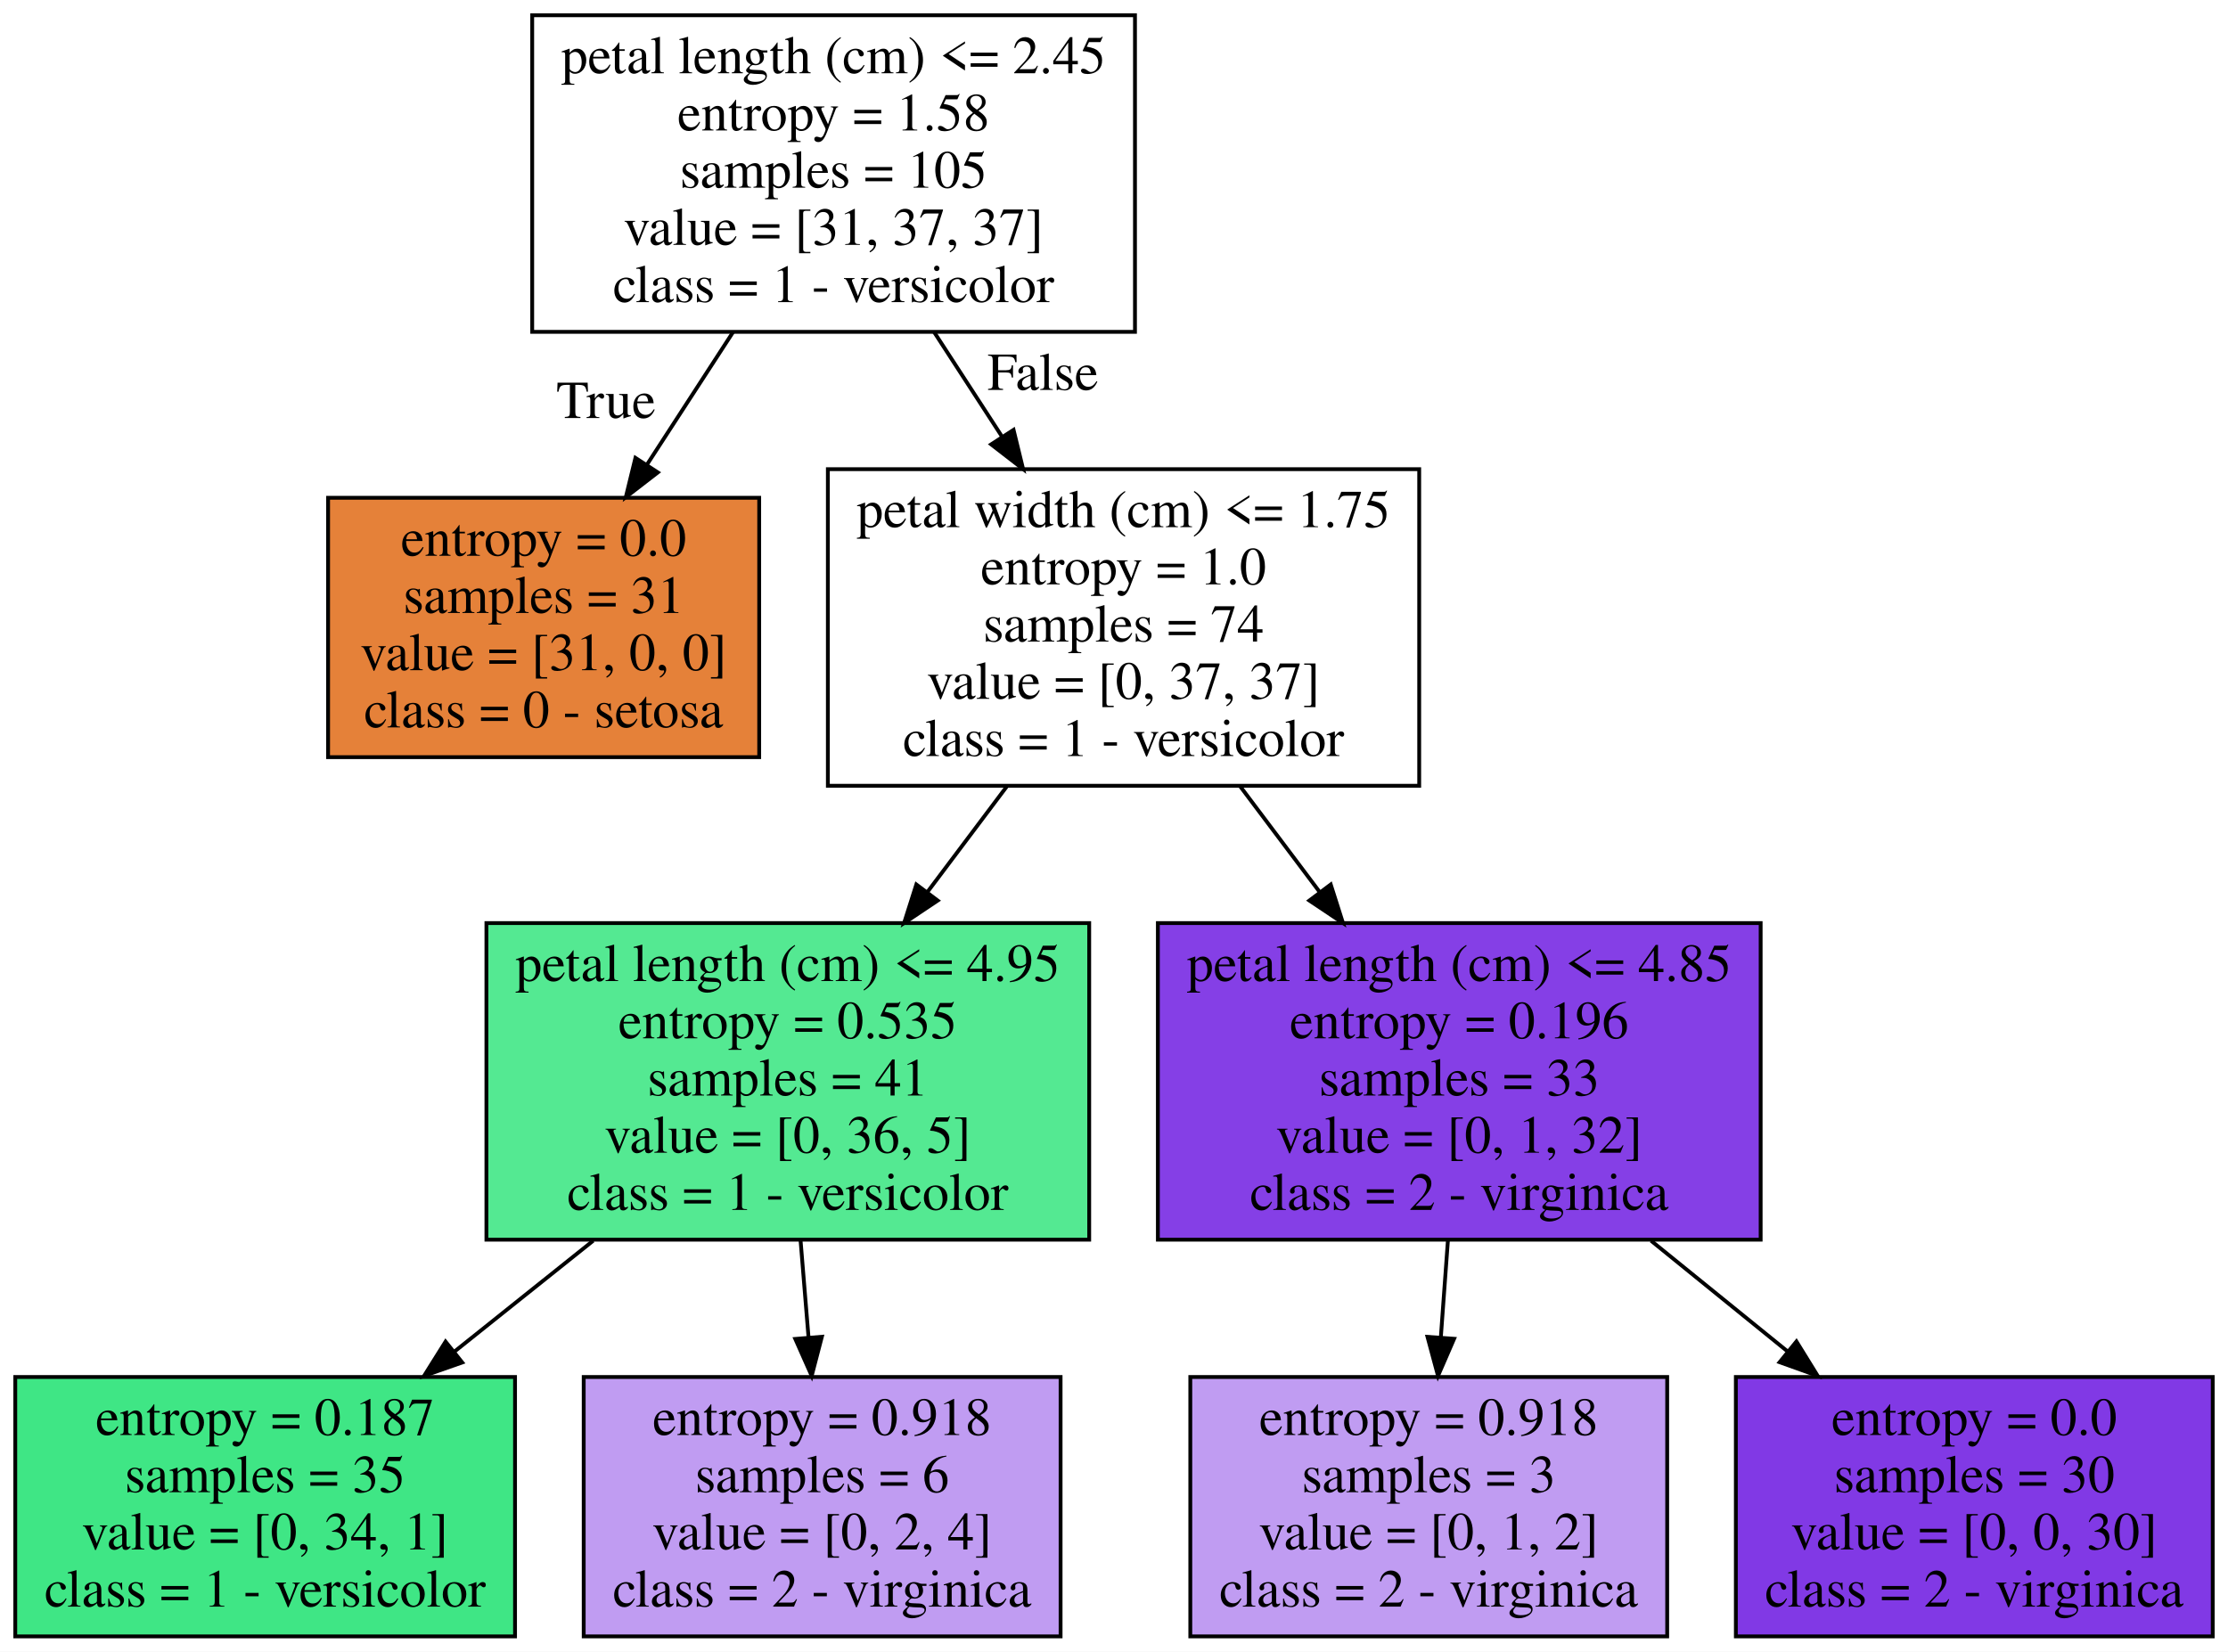
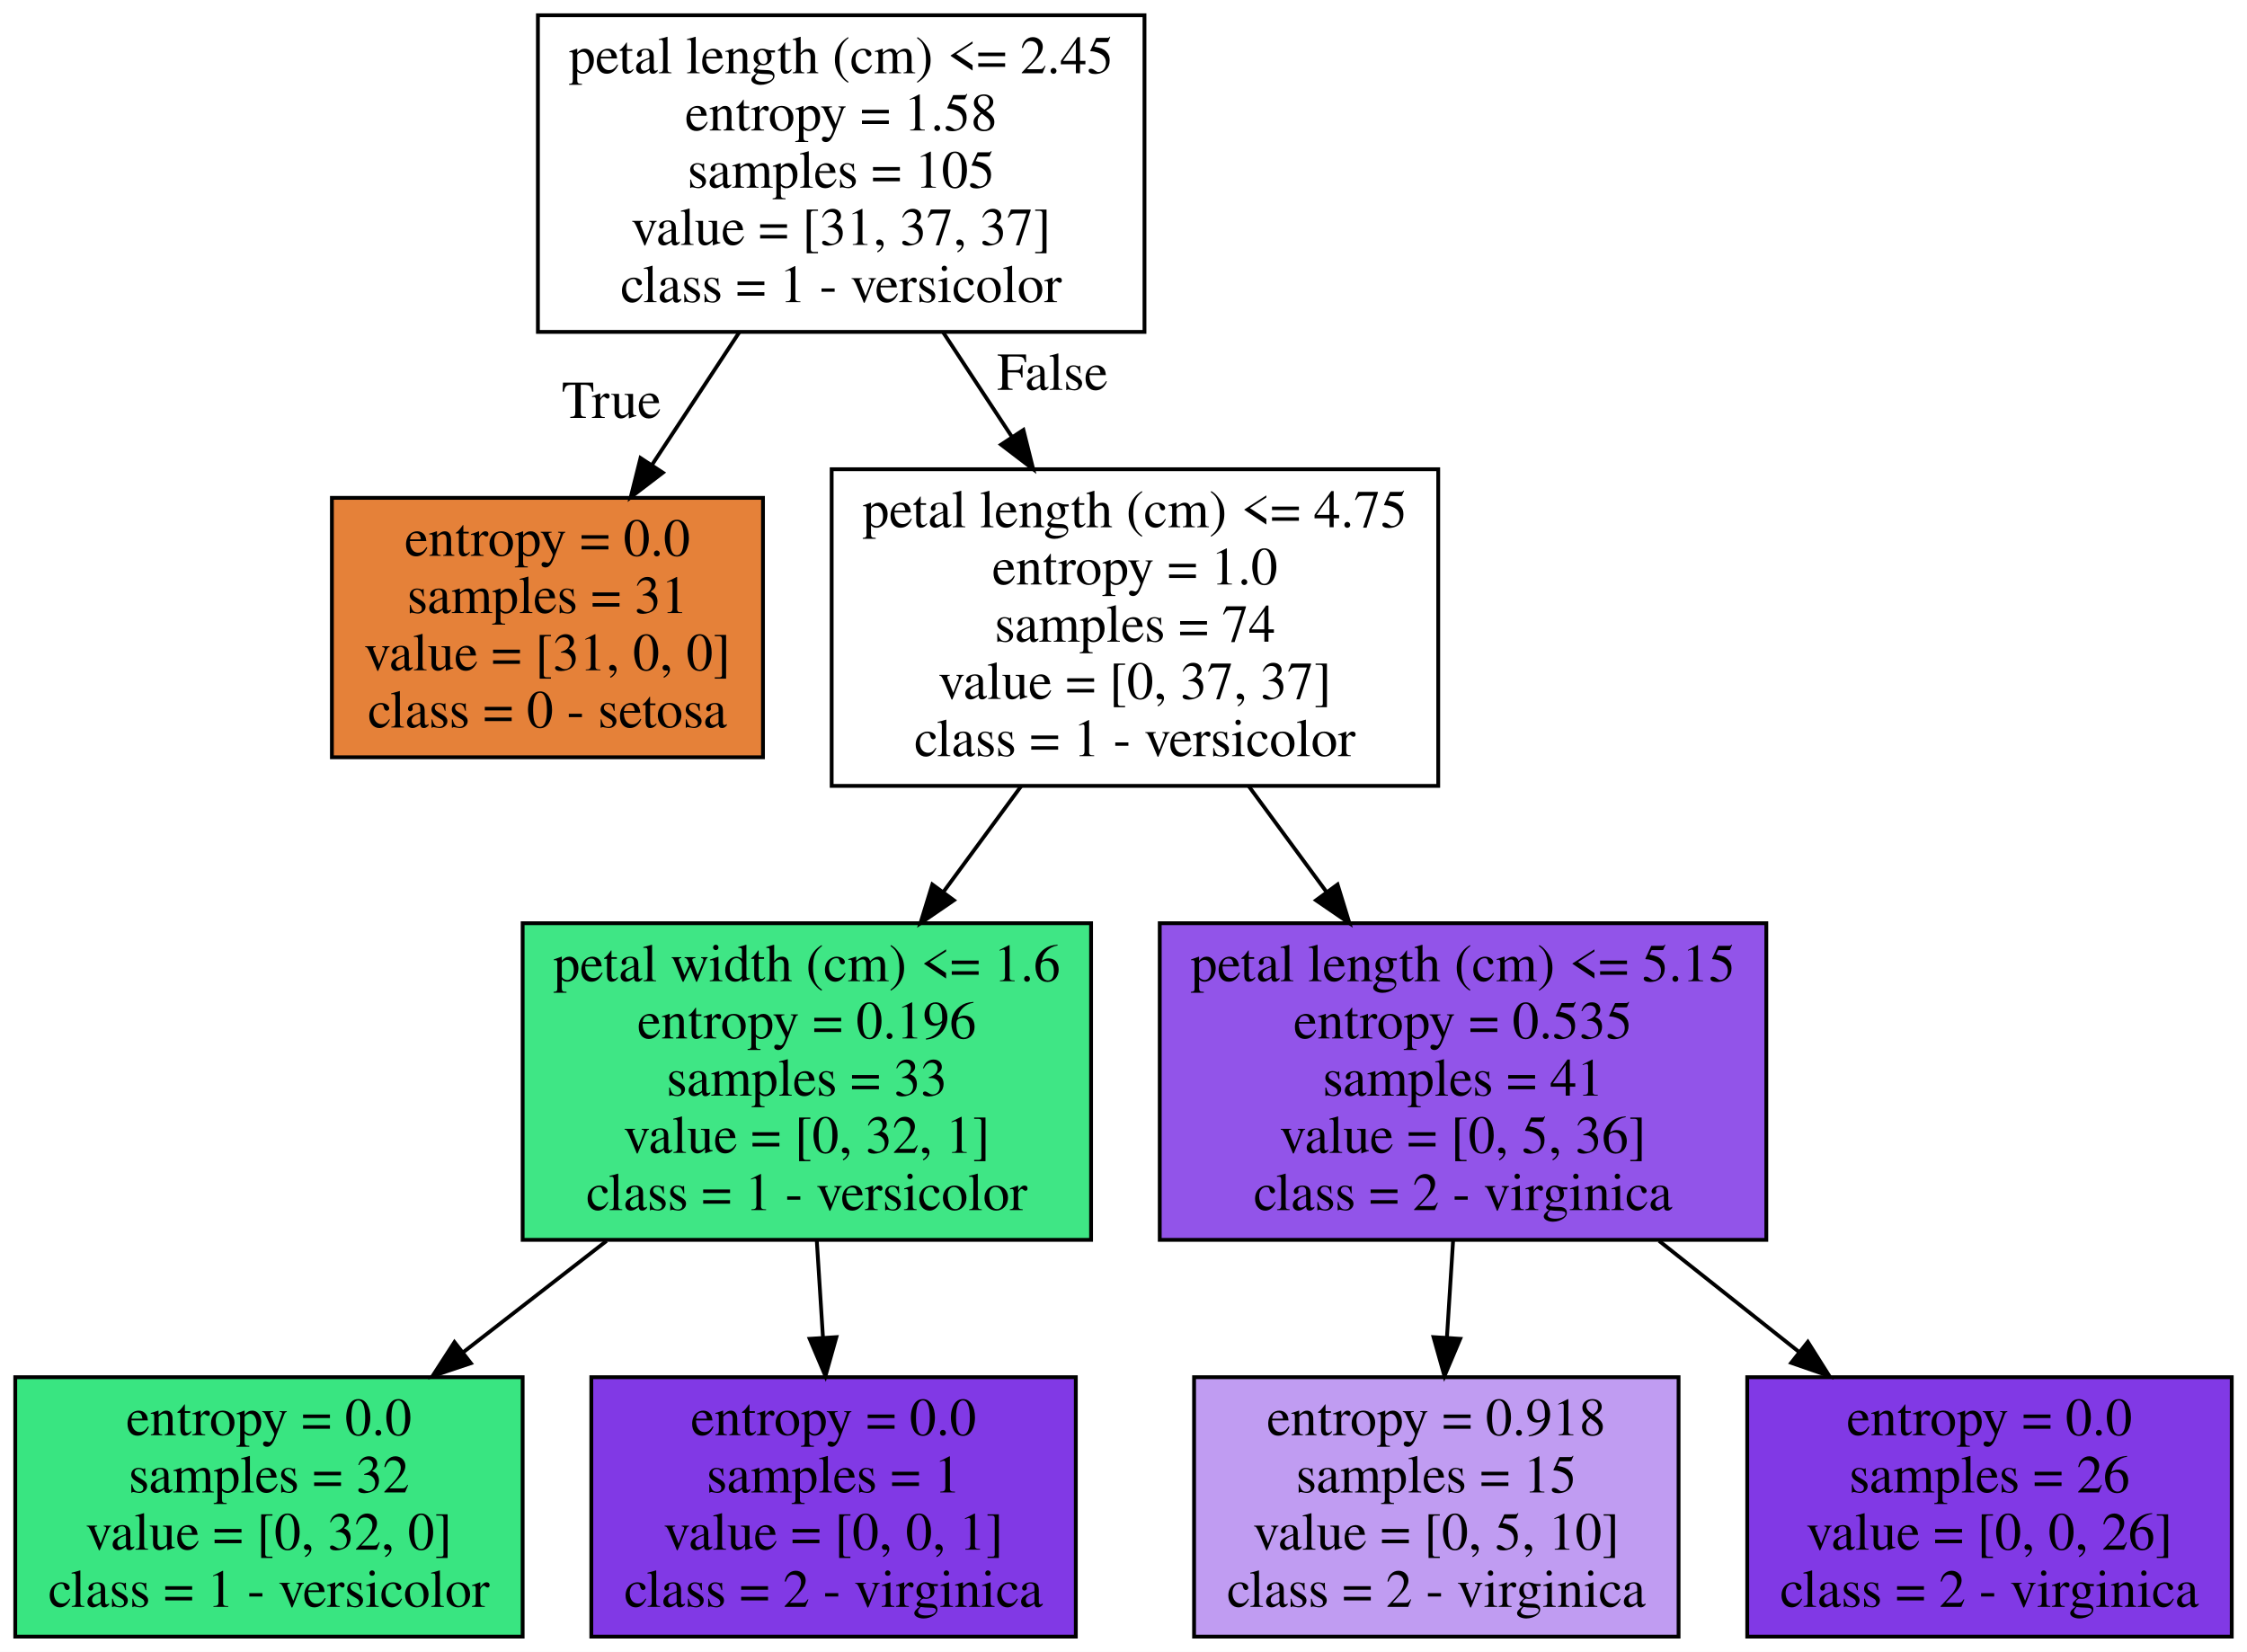
- <svg xmlns="http://www.w3.org/2000/svg" height="433pt" viewBox="0.00 0.00 584.00 433.00" width="584pt">
-   <g class="graph" id="graph0" transform="scale(1 1) rotate(0) translate(4 429)">
-     <polygon fill="white" points="-4,4 -4,-429 580,-429 580,4 -4,4" stroke="transparent" />
-     <g class="node" id="node1">
-       <polygon fill="#ffffff" points="293.5,-425 135.5,-425 135.5,-342 293.5,-342 293.5,-425" stroke="black" />
-       <text font-family="Times,serif" font-size="14.00" text-anchor="middle" x="214.5" y="-409.8">petal length (cm) &lt;= 2.45</text>
-       <text font-family="Times,serif" font-size="14.00" text-anchor="middle" x="214.5" y="-394.8">entropy = 1.58</text>
-       <text font-family="Times,serif" font-size="14.00" text-anchor="middle" x="214.5" y="-379.8">samples = 105</text>
-       <text font-family="Times,serif" font-size="14.00" text-anchor="middle" x="214.5" y="-364.8">value = [31, 37, 37]</text>
-       <text font-family="Times,serif" font-size="14.00" text-anchor="middle" x="214.5" y="-349.8">class = 1 - versicolor</text>
+ <svg xmlns="http://www.w3.org/2000/svg" width="589pt" height="433pt" viewBox="0.00 0.00 589.00 433.00">
+   <g id="graph0" class="graph" transform="scale(1 1) rotate(0) translate(4 429)">
+     <polygon fill="white" stroke="transparent" points="-4,4 -4,-429 585,-429 585,4 -4,4" />
+     <g id="node1" class="node">
+       <polygon fill="#ffffff" stroke="black" points="296,-425 137,-425 137,-342 296,-342 296,-425" />
+       <text text-anchor="middle" x="216.5" y="-409.8" font-family="Times,serif" font-size="14.00">petal length (cm) &lt;= 2.45</text>
+       <text text-anchor="middle" x="216.5" y="-394.8" font-family="Times,serif" font-size="14.00">entropy = 1.58</text>
+       <text text-anchor="middle" x="216.5" y="-379.8" font-family="Times,serif" font-size="14.00">samples = 105</text>
+       <text text-anchor="middle" x="216.5" y="-364.8" font-family="Times,serif" font-size="14.00">value = [31, 37, 37]</text>
+       <text text-anchor="middle" x="216.5" y="-349.8" font-family="Times,serif" font-size="14.00">class = 1 - versicolor</text>
    </g>
-     <g class="node" id="node2">
-       <polygon fill="#e58139" points="195,-298.5 82,-298.5 82,-230.5 195,-230.5 195,-298.5" stroke="black" />
-       <text font-family="Times,serif" font-size="14.00" text-anchor="middle" x="138.5" y="-283.3">entropy = 0.0</text>
-       <text font-family="Times,serif" font-size="14.00" text-anchor="middle" x="138.5" y="-268.3">samples = 31</text>
-       <text font-family="Times,serif" font-size="14.00" text-anchor="middle" x="138.5" y="-253.3">value = [31, 0, 0]</text>
-       <text font-family="Times,serif" font-size="14.00" text-anchor="middle" x="138.5" y="-238.3">class = 0 - setosa</text>
+     <g id="node2" class="node">
+       <polygon fill="#e58139" stroke="black" points="196,-298.5 83,-298.5 83,-230.5 196,-230.5 196,-298.5" />
+       <text text-anchor="middle" x="139.5" y="-283.3" font-family="Times,serif" font-size="14.00">entropy = 0.0</text>
+       <text text-anchor="middle" x="139.5" y="-268.3" font-family="Times,serif" font-size="14.00">samples = 31</text>
+       <text text-anchor="middle" x="139.5" y="-253.3" font-family="Times,serif" font-size="14.00">value = [31, 0, 0]</text>
+       <text text-anchor="middle" x="139.5" y="-238.3" font-family="Times,serif" font-size="14.00">class = 0 - setosa</text>
    </g>
-     <g class="edge" id="edge1">
-       <path d="M188.13,-341.91C180.82,-330.65 172.87,-318.42 165.53,-307.11" fill="none" stroke="black" />
-       <polygon fill="black" points="168.43,-305.15 160.04,-298.67 162.56,-308.96 168.43,-305.15" stroke="black" />
-       <text font-family="Times,serif" font-size="14.00" text-anchor="middle" x="154.85" y="-319.42">True</text>
+     <g id="edge1" class="edge">
+       <path fill="none" stroke="black" d="M189.79,-341.91C182.38,-330.65 174.33,-318.42 166.88,-307.11" />
+       <polygon fill="black" stroke="black" points="169.75,-305.1 161.33,-298.67 163.9,-308.94 169.75,-305.1" />
+       <text text-anchor="middle" x="156.28" y="-319.45" font-family="Times,serif" font-size="14.00">True</text>
    </g>
-     <g class="node" id="node3">
-       <polygon fill="#ffffff" points="368,-306 213,-306 213,-223 368,-223 368,-306" stroke="black" />
-       <text font-family="Times,serif" font-size="14.00" text-anchor="middle" x="290.5" y="-290.8">petal width (cm) &lt;= 1.75</text>
-       <text font-family="Times,serif" font-size="14.00" text-anchor="middle" x="290.5" y="-275.8">entropy = 1.0</text>
-       <text font-family="Times,serif" font-size="14.00" text-anchor="middle" x="290.5" y="-260.8">samples = 74</text>
-       <text font-family="Times,serif" font-size="14.00" text-anchor="middle" x="290.5" y="-245.8">value = [0, 37, 37]</text>
-       <text font-family="Times,serif" font-size="14.00" text-anchor="middle" x="290.5" y="-230.8">class = 1 - versicolor</text>
+     <g id="node3" class="node">
+       <polygon fill="#ffffff" stroke="black" points="373,-306 214,-306 214,-223 373,-223 373,-306" />
+       <text text-anchor="middle" x="293.5" y="-290.8" font-family="Times,serif" font-size="14.00">petal length (cm) &lt;= 4.75</text>
+       <text text-anchor="middle" x="293.5" y="-275.8" font-family="Times,serif" font-size="14.00">entropy = 1.0</text>
+       <text text-anchor="middle" x="293.5" y="-260.8" font-family="Times,serif" font-size="14.00">samples = 74</text>
+       <text text-anchor="middle" x="293.5" y="-245.8" font-family="Times,serif" font-size="14.00">value = [0, 37, 37]</text>
+       <text text-anchor="middle" x="293.5" y="-230.8" font-family="Times,serif" font-size="14.00">class = 1 - versicolor</text>
    </g>
-     <g class="edge" id="edge2">
-       <path d="M240.87,-341.91C246.59,-333.1 252.69,-323.7 258.6,-314.61" fill="none" stroke="black" />
-       <polygon fill="black" points="261.67,-316.31 264.18,-306.02 255.8,-312.5 261.67,-316.31" stroke="black" />
-       <text font-family="Times,serif" font-size="14.00" text-anchor="middle" x="269.37" y="-326.78">False</text>
+     <g id="edge2" class="edge">
+       <path fill="none" stroke="black" d="M243.21,-341.91C249.01,-333.1 255.2,-323.7 261.18,-314.61" />
+       <polygon fill="black" stroke="black" points="264.26,-316.3 266.83,-306.02 258.41,-312.45 264.26,-316.3" />
+       <text text-anchor="middle" x="271.88" y="-326.81" font-family="Times,serif" font-size="14.00">False</text>
    </g>
-     <g class="node" id="node4">
-       <polygon fill="#54e992" points="281.5,-187 123.5,-187 123.5,-104 281.5,-104 281.5,-187" stroke="black" />
-       <text font-family="Times,serif" font-size="14.00" text-anchor="middle" x="202.5" y="-171.8">petal length (cm) &lt;= 4.95</text>
-       <text font-family="Times,serif" font-size="14.00" text-anchor="middle" x="202.5" y="-156.8">entropy = 0.535</text>
-       <text font-family="Times,serif" font-size="14.00" text-anchor="middle" x="202.5" y="-141.8">samples = 41</text>
-       <text font-family="Times,serif" font-size="14.00" text-anchor="middle" x="202.5" y="-126.8">value = [0, 36, 5]</text>
-       <text font-family="Times,serif" font-size="14.00" text-anchor="middle" x="202.5" y="-111.8">class = 1 - versicolor</text>
+     <g id="node4" class="node">
+       <polygon fill="#3fe685" stroke="black" points="282,-187 133,-187 133,-104 282,-104 282,-187" />
+       <text text-anchor="middle" x="207.5" y="-171.8" font-family="Times,serif" font-size="14.00">petal width (cm) &lt;= 1.6</text>
+       <text text-anchor="middle" x="207.5" y="-156.8" font-family="Times,serif" font-size="14.00">entropy = 0.196</text>
+       <text text-anchor="middle" x="207.5" y="-141.8" font-family="Times,serif" font-size="14.00">samples = 33</text>
+       <text text-anchor="middle" x="207.5" y="-126.8" font-family="Times,serif" font-size="14.00">value = [0, 32, 1]</text>
+       <text text-anchor="middle" x="207.5" y="-111.8" font-family="Times,serif" font-size="14.00">class = 1 - versicolor</text>
    </g>
-     <g class="edge" id="edge3">
-       <path d="M259.97,-222.91C253.21,-213.92 245.98,-204.32 239.02,-195.05" fill="none" stroke="black" />
-       <polygon fill="black" points="241.79,-192.91 232.98,-187.02 236.19,-197.12 241.79,-192.91" stroke="black" />
+     <g id="edge3" class="edge">
+       <path fill="none" stroke="black" d="M263.66,-222.91C257.13,-214.01 250.14,-204.51 243.39,-195.33" />
+       <polygon fill="black" stroke="black" points="246.03,-193.01 237.28,-187.02 240.39,-197.15 246.03,-193.01" />
    </g>
-     <g class="node" id="node7">
-       <polygon fill="#853fe6" points="457.5,-187 299.5,-187 299.5,-104 457.5,-104 457.5,-187" stroke="black" />
-       <text font-family="Times,serif" font-size="14.00" text-anchor="middle" x="378.5" y="-171.8">petal length (cm) &lt;= 4.85</text>
-       <text font-family="Times,serif" font-size="14.00" text-anchor="middle" x="378.5" y="-156.8">entropy = 0.196</text>
-       <text font-family="Times,serif" font-size="14.00" text-anchor="middle" x="378.5" y="-141.8">samples = 33</text>
-       <text font-family="Times,serif" font-size="14.00" text-anchor="middle" x="378.5" y="-126.8">value = [0, 1, 32]</text>
-       <text font-family="Times,serif" font-size="14.00" text-anchor="middle" x="378.5" y="-111.8">class = 2 - virginica</text>
+     <g id="node7" class="node">
+       <polygon fill="#9254e9" stroke="black" points="459,-187 300,-187 300,-104 459,-104 459,-187" />
+       <text text-anchor="middle" x="379.5" y="-171.8" font-family="Times,serif" font-size="14.00">petal length (cm) &lt;= 5.15</text>
+       <text text-anchor="middle" x="379.5" y="-156.8" font-family="Times,serif" font-size="14.00">entropy = 0.535</text>
+       <text text-anchor="middle" x="379.5" y="-141.8" font-family="Times,serif" font-size="14.00">samples = 41</text>
+       <text text-anchor="middle" x="379.5" y="-126.8" font-family="Times,serif" font-size="14.00">value = [0, 5, 36]</text>
+       <text text-anchor="middle" x="379.5" y="-111.8" font-family="Times,serif" font-size="14.00">class = 2 - virginica</text>
    </g>
-     <g class="edge" id="edge6">
-       <path d="M321.03,-222.91C327.79,-213.92 335.02,-204.32 341.98,-195.05" fill="none" stroke="black" />
-       <polygon fill="black" points="344.81,-197.12 348.02,-187.02 339.21,-192.91 344.81,-197.12" stroke="black" />
+     <g id="edge6" class="edge">
+       <path fill="none" stroke="black" d="M323.34,-222.91C329.87,-214.01 336.86,-204.51 343.61,-195.33" />
+       <polygon fill="black" stroke="black" points="346.61,-197.15 349.72,-187.02 340.97,-193.01 346.61,-197.15" />
    </g>
-     <g class="node" id="node5">
-       <polygon fill="#3fe685" points="131,-68 0,-68 0,0 131,0 131,-68" stroke="black" />
-       <text font-family="Times,serif" font-size="14.00" text-anchor="middle" x="65.5" y="-52.8">entropy = 0.187</text>
-       <text font-family="Times,serif" font-size="14.00" text-anchor="middle" x="65.5" y="-37.8">samples = 35</text>
-       <text font-family="Times,serif" font-size="14.00" text-anchor="middle" x="65.5" y="-22.8">value = [0, 34, 1]</text>
-       <text font-family="Times,serif" font-size="14.00" text-anchor="middle" x="65.5" y="-7.8">class = 1 - versicolor</text>
+     <g id="node5" class="node">
+       <polygon fill="#39e581" stroke="black" points="133,-68 0,-68 0,0 133,0 133,-68" />
+       <text text-anchor="middle" x="66.5" y="-52.8" font-family="Times,serif" font-size="14.00">entropy = 0.0</text>
+       <text text-anchor="middle" x="66.5" y="-37.8" font-family="Times,serif" font-size="14.00">samples = 32</text>
+       <text text-anchor="middle" x="66.5" y="-22.8" font-family="Times,serif" font-size="14.00">value = [0, 32, 0]</text>
+       <text text-anchor="middle" x="66.5" y="-7.8" font-family="Times,serif" font-size="14.00">class = 1 - versicolor</text>
    </g>
-     <g class="edge" id="edge4">
-       <path d="M151.49,-103.73C139.62,-94.24 127,-84.16 115.19,-74.72" fill="none" stroke="black" />
-       <polygon fill="black" points="117.16,-71.81 107.16,-68.3 112.79,-77.28 117.16,-71.81" stroke="black" />
+     <g id="edge4" class="edge">
+       <path fill="none" stroke="black" d="M155,-103.73C142.66,-94.15 129.55,-83.96 117.29,-74.44" />
+       <polygon fill="black" stroke="black" points="119.42,-71.67 109.38,-68.3 115.13,-77.2 119.42,-71.67" />
    </g>
-     <g class="node" id="node6">
-       <polygon fill="#c09cf2" points="274,-68 149,-68 149,0 274,0 274,-68" stroke="black" />
-       <text font-family="Times,serif" font-size="14.00" text-anchor="middle" x="211.5" y="-52.8">entropy = 0.918</text>
-       <text font-family="Times,serif" font-size="14.00" text-anchor="middle" x="211.5" y="-37.8">samples = 6</text>
-       <text font-family="Times,serif" font-size="14.00" text-anchor="middle" x="211.5" y="-22.8">value = [0, 2, 4]</text>
-       <text font-family="Times,serif" font-size="14.00" text-anchor="middle" x="211.5" y="-7.8">class = 2 - virginica</text>
+     <g id="node6" class="node">
+       <polygon fill="#8139e5" stroke="black" points="278,-68 151,-68 151,0 278,0 278,-68" />
+       <text text-anchor="middle" x="214.5" y="-52.8" font-family="Times,serif" font-size="14.00">entropy = 0.0</text>
+       <text text-anchor="middle" x="214.5" y="-37.8" font-family="Times,serif" font-size="14.00">samples = 1</text>
+       <text text-anchor="middle" x="214.5" y="-22.8" font-family="Times,serif" font-size="14.00">value = [0, 0, 1]</text>
+       <text text-anchor="middle" x="214.5" y="-7.8" font-family="Times,serif" font-size="14.00">class = 2 - virginica</text>
    </g>
-     <g class="edge" id="edge5">
-       <path d="M205.85,-103.73C206.53,-95.43 207.25,-86.67 207.94,-78.28" fill="none" stroke="black" />
-       <polygon fill="black" points="211.43,-78.55 208.76,-68.3 204.46,-77.98 211.43,-78.55" stroke="black" />
+     <g id="edge5" class="edge">
+       <path fill="none" stroke="black" d="M210.11,-103.73C210.64,-95.43 211.2,-86.67 211.73,-78.28" />
+       <polygon fill="black" stroke="black" points="215.23,-78.5 212.37,-68.3 208.24,-78.06 215.23,-78.5" />
    </g>
-     <g class="node" id="node8">
-       <polygon fill="#c09cf2" points="433,-68 308,-68 308,0 433,0 433,-68" stroke="black" />
-       <text font-family="Times,serif" font-size="14.00" text-anchor="middle" x="370.5" y="-52.8">entropy = 0.918</text>
-       <text font-family="Times,serif" font-size="14.00" text-anchor="middle" x="370.5" y="-37.8">samples = 3</text>
-       <text font-family="Times,serif" font-size="14.00" text-anchor="middle" x="370.5" y="-22.8">value = [0, 1, 2]</text>
-       <text font-family="Times,serif" font-size="14.00" text-anchor="middle" x="370.5" y="-7.8">class = 2 - virginica</text>
+     <g id="node8" class="node">
+       <polygon fill="#c09cf2" stroke="black" points="436,-68 309,-68 309,0 436,0 436,-68" />
+       <text text-anchor="middle" x="372.5" y="-52.8" font-family="Times,serif" font-size="14.00">entropy = 0.918</text>
+       <text text-anchor="middle" x="372.5" y="-37.8" font-family="Times,serif" font-size="14.00">samples = 15</text>
+       <text text-anchor="middle" x="372.5" y="-22.8" font-family="Times,serif" font-size="14.00">value = [0, 5, 10]</text>
+       <text text-anchor="middle" x="372.5" y="-7.8" font-family="Times,serif" font-size="14.00">class = 2 - virginica</text>
    </g>
-     <g class="edge" id="edge7">
-       <path d="M375.52,-103.73C374.91,-95.43 374.27,-86.67 373.66,-78.28" fill="none" stroke="black" />
-       <polygon fill="black" points="377.15,-78.02 372.93,-68.3 370.17,-78.53 377.15,-78.02" stroke="black" />
+     <g id="edge7" class="edge">
+       <path fill="none" stroke="black" d="M376.89,-103.73C376.36,-95.43 375.8,-86.67 375.27,-78.28" />
+       <polygon fill="black" stroke="black" points="378.76,-78.06 374.63,-68.3 371.77,-78.5 378.76,-78.06" />
    </g>
-     <g class="node" id="node9">
-       <polygon fill="#8139e5" points="576,-68 451,-68 451,0 576,0 576,-68" stroke="black" />
-       <text font-family="Times,serif" font-size="14.00" text-anchor="middle" x="513.5" y="-52.8">entropy = 0.0</text>
-       <text font-family="Times,serif" font-size="14.00" text-anchor="middle" x="513.5" y="-37.8">samples = 30</text>
-       <text font-family="Times,serif" font-size="14.00" text-anchor="middle" x="513.5" y="-22.8">value = [0, 0, 30]</text>
-       <text font-family="Times,serif" font-size="14.00" text-anchor="middle" x="513.5" y="-7.8">class = 2 - virginica</text>
+     <g id="node9" class="node">
+       <polygon fill="#8139e5" stroke="black" points="581,-68 454,-68 454,0 581,0 581,-68" />
+       <text text-anchor="middle" x="517.5" y="-52.8" font-family="Times,serif" font-size="14.00">entropy = 0.0</text>
+       <text text-anchor="middle" x="517.5" y="-37.8" font-family="Times,serif" font-size="14.00">samples = 26</text>
+       <text text-anchor="middle" x="517.5" y="-22.8" font-family="Times,serif" font-size="14.00">value = [0, 0, 26]</text>
+       <text text-anchor="middle" x="517.5" y="-7.8" font-family="Times,serif" font-size="14.00">class = 2 - virginica</text>
    </g>
-     <g class="edge" id="edge8">
-       <path d="M428.77,-103.73C440.46,-94.24 452.9,-84.16 464.54,-74.72" fill="none" stroke="black" />
-       <polygon fill="black" points="466.88,-77.32 472.45,-68.3 462.47,-71.88 466.88,-77.32" stroke="black" />
+     <g id="edge8" class="edge">
+       <path fill="none" stroke="black" d="M430.89,-103.73C442.84,-94.24 455.55,-84.16 467.45,-74.72" />
+       <polygon fill="black" stroke="black" points="469.88,-77.26 475.53,-68.3 465.52,-71.77 469.88,-77.26" />
    </g>
  </g>
</svg>
